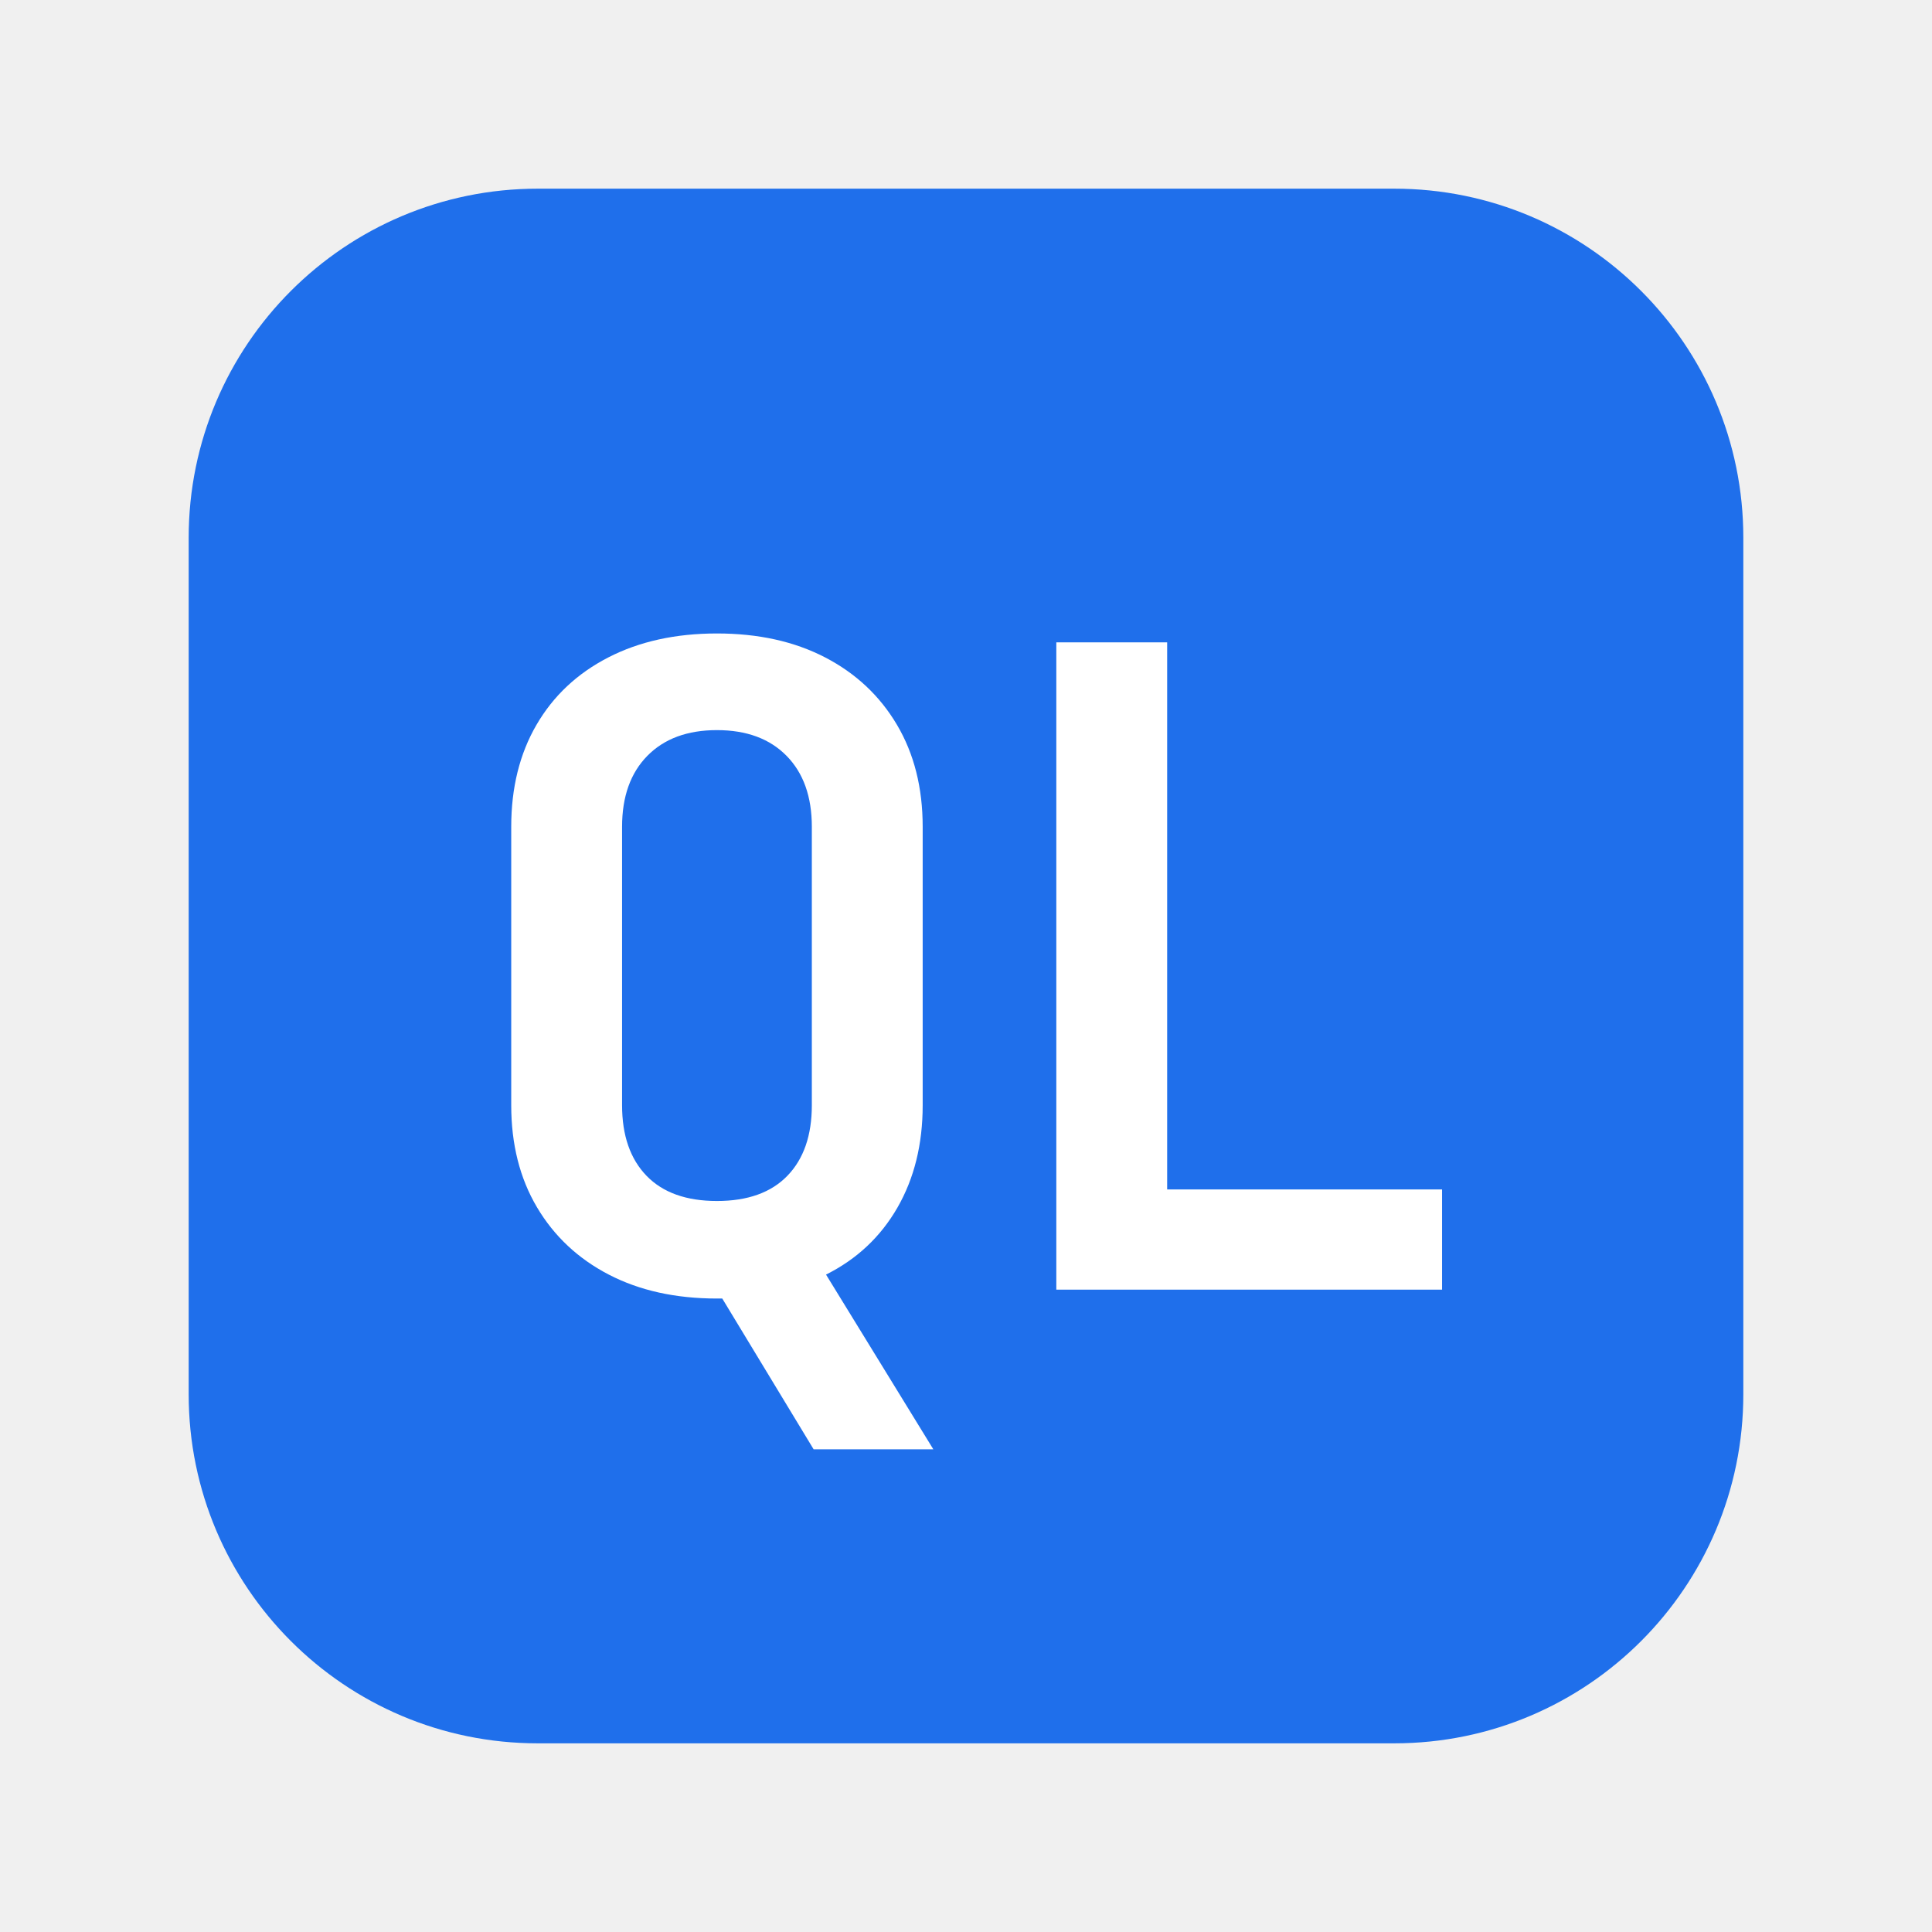
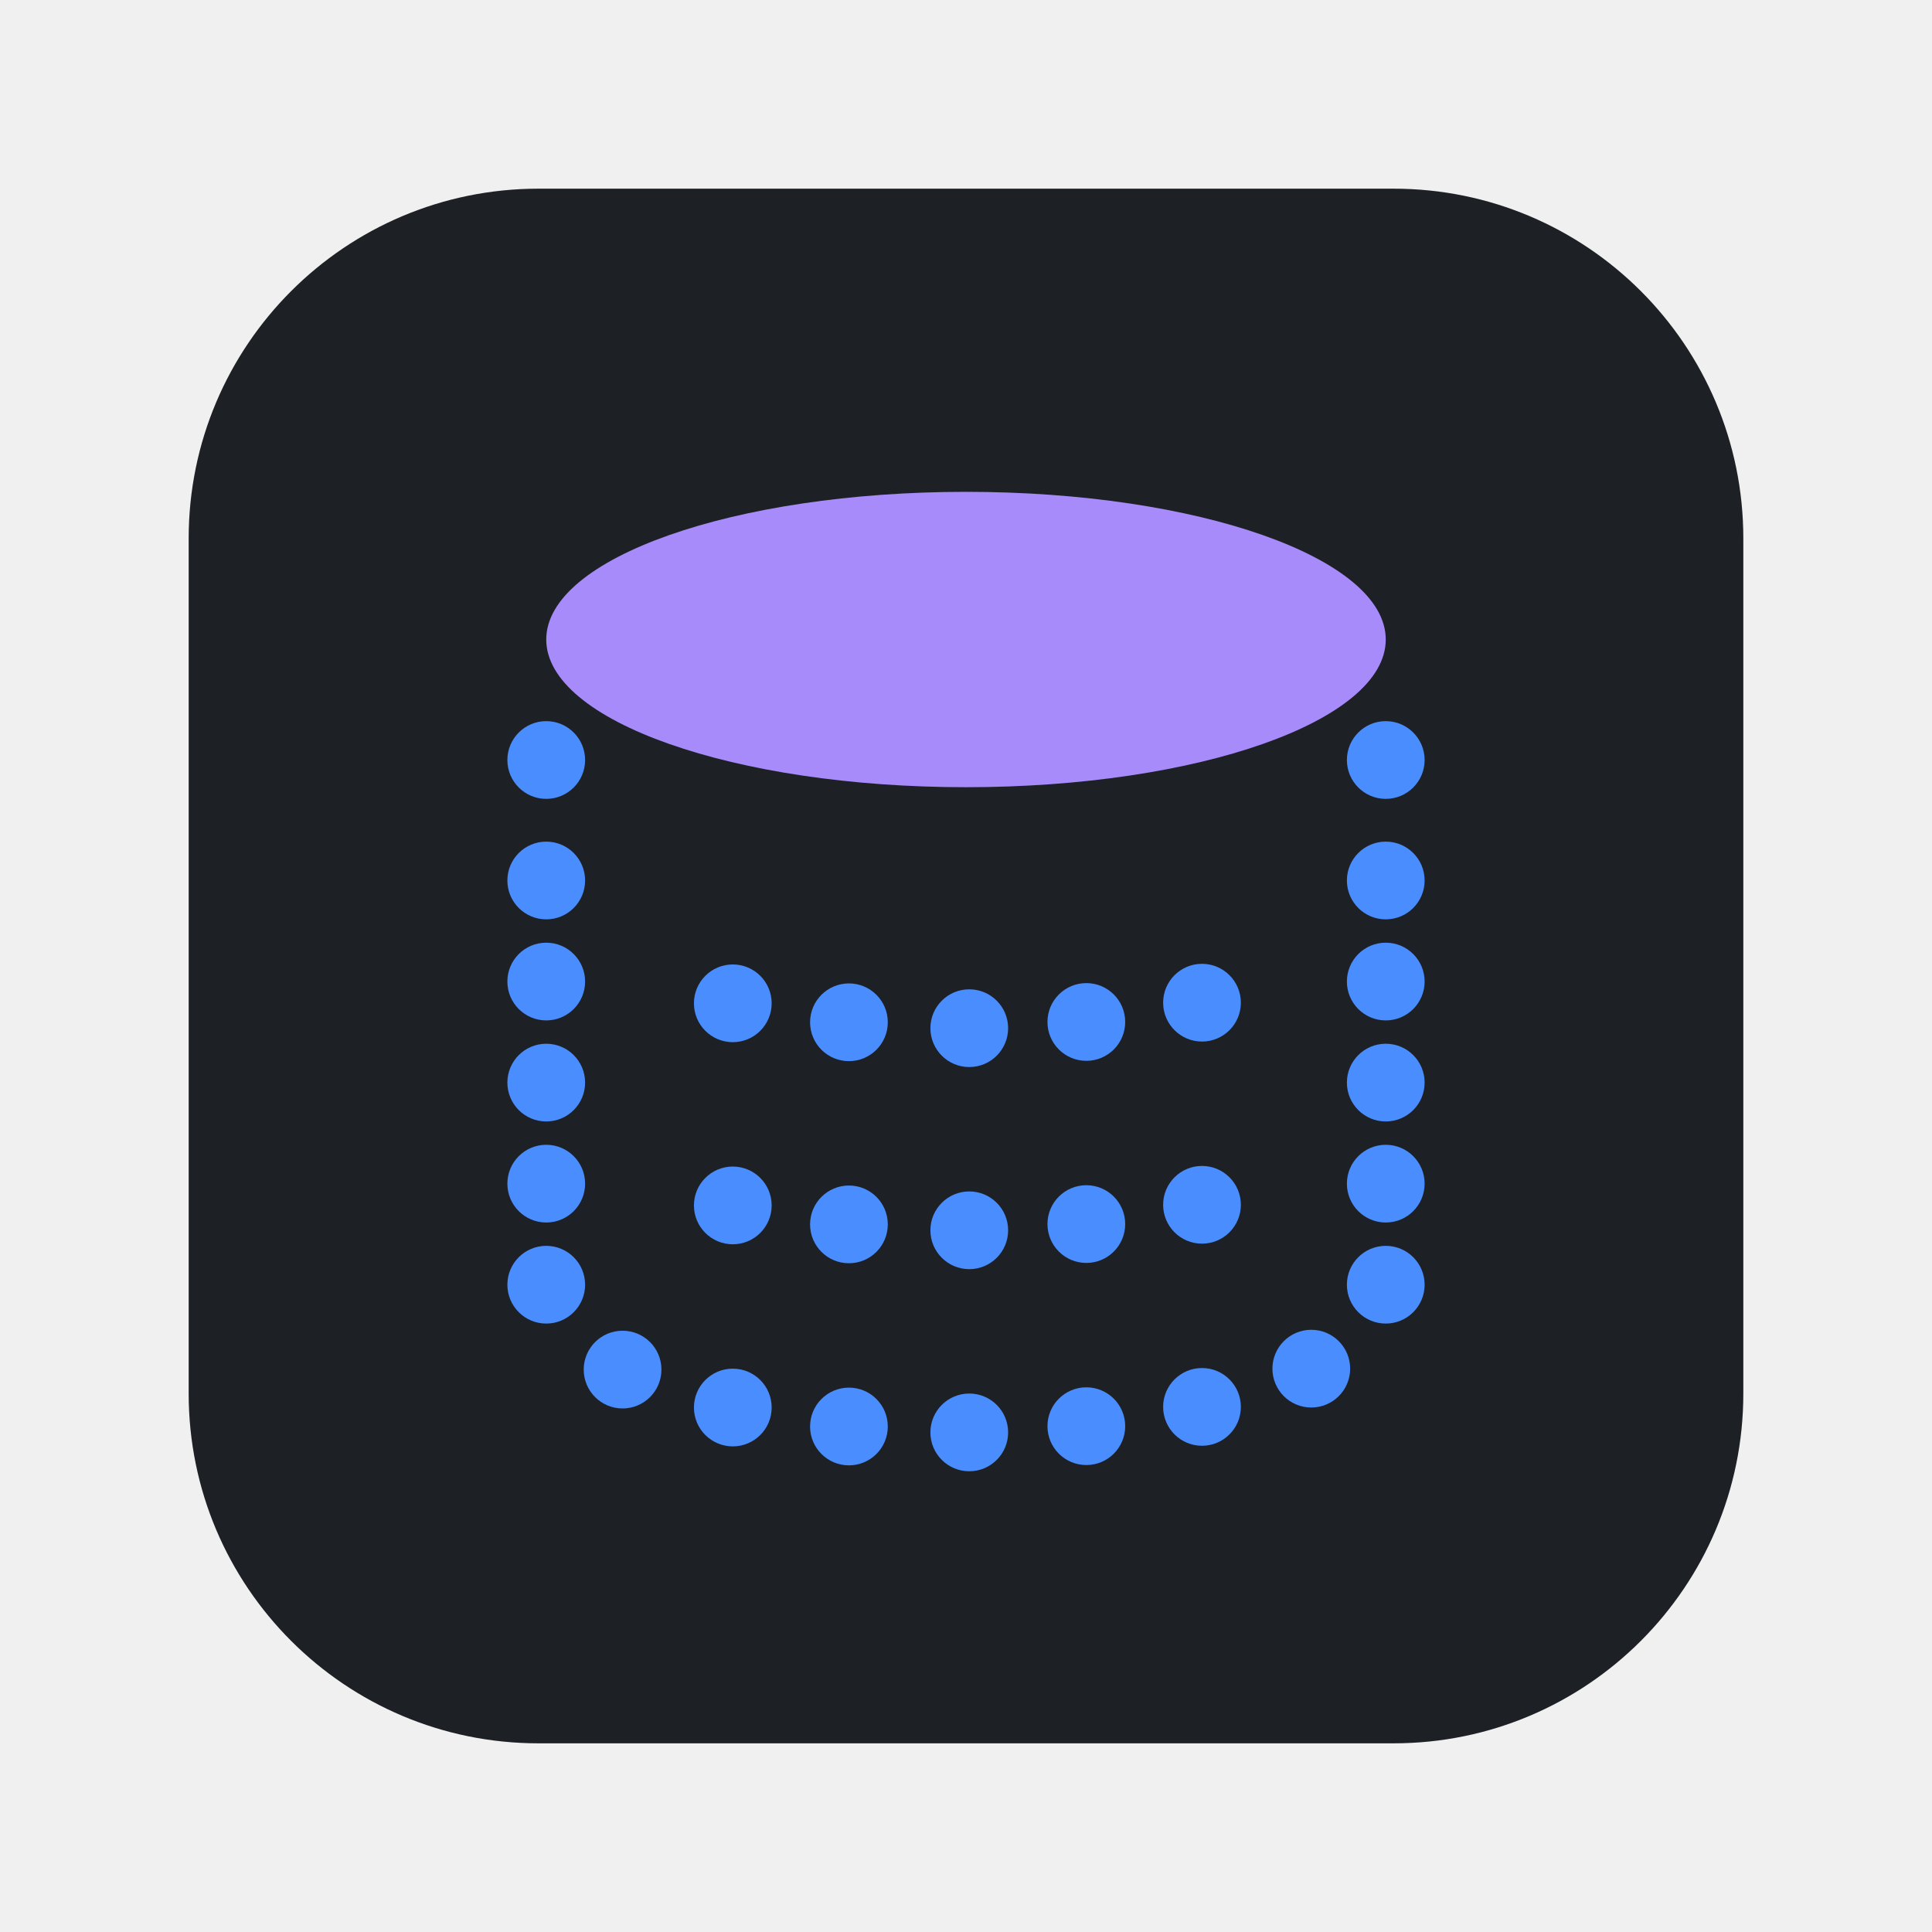
<svg xmlns="http://www.w3.org/2000/svg" width="1024" height="1024" viewBox="0 0 1024 1024">
-   <rect x="100" y="100" width="824" height="824" rx="185" fill="#1f6feb" />
-   <path fill="#fff" d="M431.23 768.15 382.82 688.25Q381.41 688.25 380.0 688.25Q347.1 688.25 322.66 675.56Q298.22 662.87 284.59 639.84Q270.96 616.81 270.96 585.79V438.21Q270.96 407.19 284.355 384.16Q297.75 361.13 322.425 348.44Q347.1 335.75 380.0 335.75Q412.9 335.75 437.34 348.44Q461.78 361.13 475.41 384.16Q489.04 407.19 489.04 438.21V585.79Q489.04 616.81 475.645 640.075Q462.25 663.34 437.81 675.56L494.68 768.15ZM380.0 636.55Q404.44 636.55 417.365 623.155Q430.29 609.76 430.29 585.79V438.21Q430.29 414.24 416.895 400.61Q403.5 386.98 380.0 386.98Q356.5 386.98 343.105 400.61Q329.71 414.24 329.71 438.21V585.79Q329.71 609.76 342.635 623.155Q355.56 636.55 380.0 636.55ZM559.87 683.55V340.45H618.62V630.44H764.32V683.55Z" />
+   <g transform="translate(100 100) scale(8.24)">
+     <rect width="100" height="100" rx="22.5" fill="#1d2125" />
+     <ellipse cx="50" cy="29" rx="27" ry="9.5" fill="#a78bfa" />
+     <g fill="#4a8dff">
+       <circle cx="23.00" cy="36.75" r="2.5" />
+       <circle cx="77.00" cy="36.75" r="2.5" />
+       <circle cx="23.00" cy="44.50" r="2.5" />
+       <circle cx="77.00" cy="44.50" r="2.5" />
+       <circle cx="23.00" cy="51.00" r="2.5" />
+       <circle cx="77.00" cy="51.00" r="2.5" />
+       <circle cx="23.00" cy="57.50" r="2.5" />
+       <circle cx="77.00" cy="57.50" r="2.5" />
+       <circle cx="23.00" cy="64.00" r="2.5" />
+       <circle cx="77.00" cy="64.00" r="2.5" />
+       <circle cx="23.00" cy="70.50" r="2.5" />
+       <circle cx="77.00" cy="70.50" r="2.5" />
+       <circle cx="35.00" cy="52.40" r="2.5" />
+       <circle cx="42.47" cy="53.62" r="2.5" />
+       <circle cx="50.21" cy="54.00" r="2.5" />
+       <circle cx="57.74" cy="53.60" r="2.5" />
+       <circle cx="65.18" cy="52.36" r="2.5" />
+       <circle cx="35.00" cy="65.40" r="2.5" />
+       <circle cx="42.47" cy="66.62" r="2.5" />
+       <circle cx="50.21" cy="67.00" r="2.5" />
+       <circle cx="57.74" cy="66.60" r="2.5" />
+       <circle cx="65.18" cy="65.36" r="2.5" />
+       <circle cx="27.91" cy="75.96" r="2.5" />
+       <circle cx="35.00" cy="78.40" r="2.5" />
+       <circle cx="42.47" cy="79.62" r="2.5" />
+       <circle cx="50.21" cy="80.00" r="2.5" />
+       <circle cx="57.74" cy="79.60" r="2.5" />
+       <circle cx="65.18" cy="78.36" r="2.5" />
+       <circle cx="72.21" cy="75.90" r="2.5" />
+     </g>
+   </g>
</svg>
